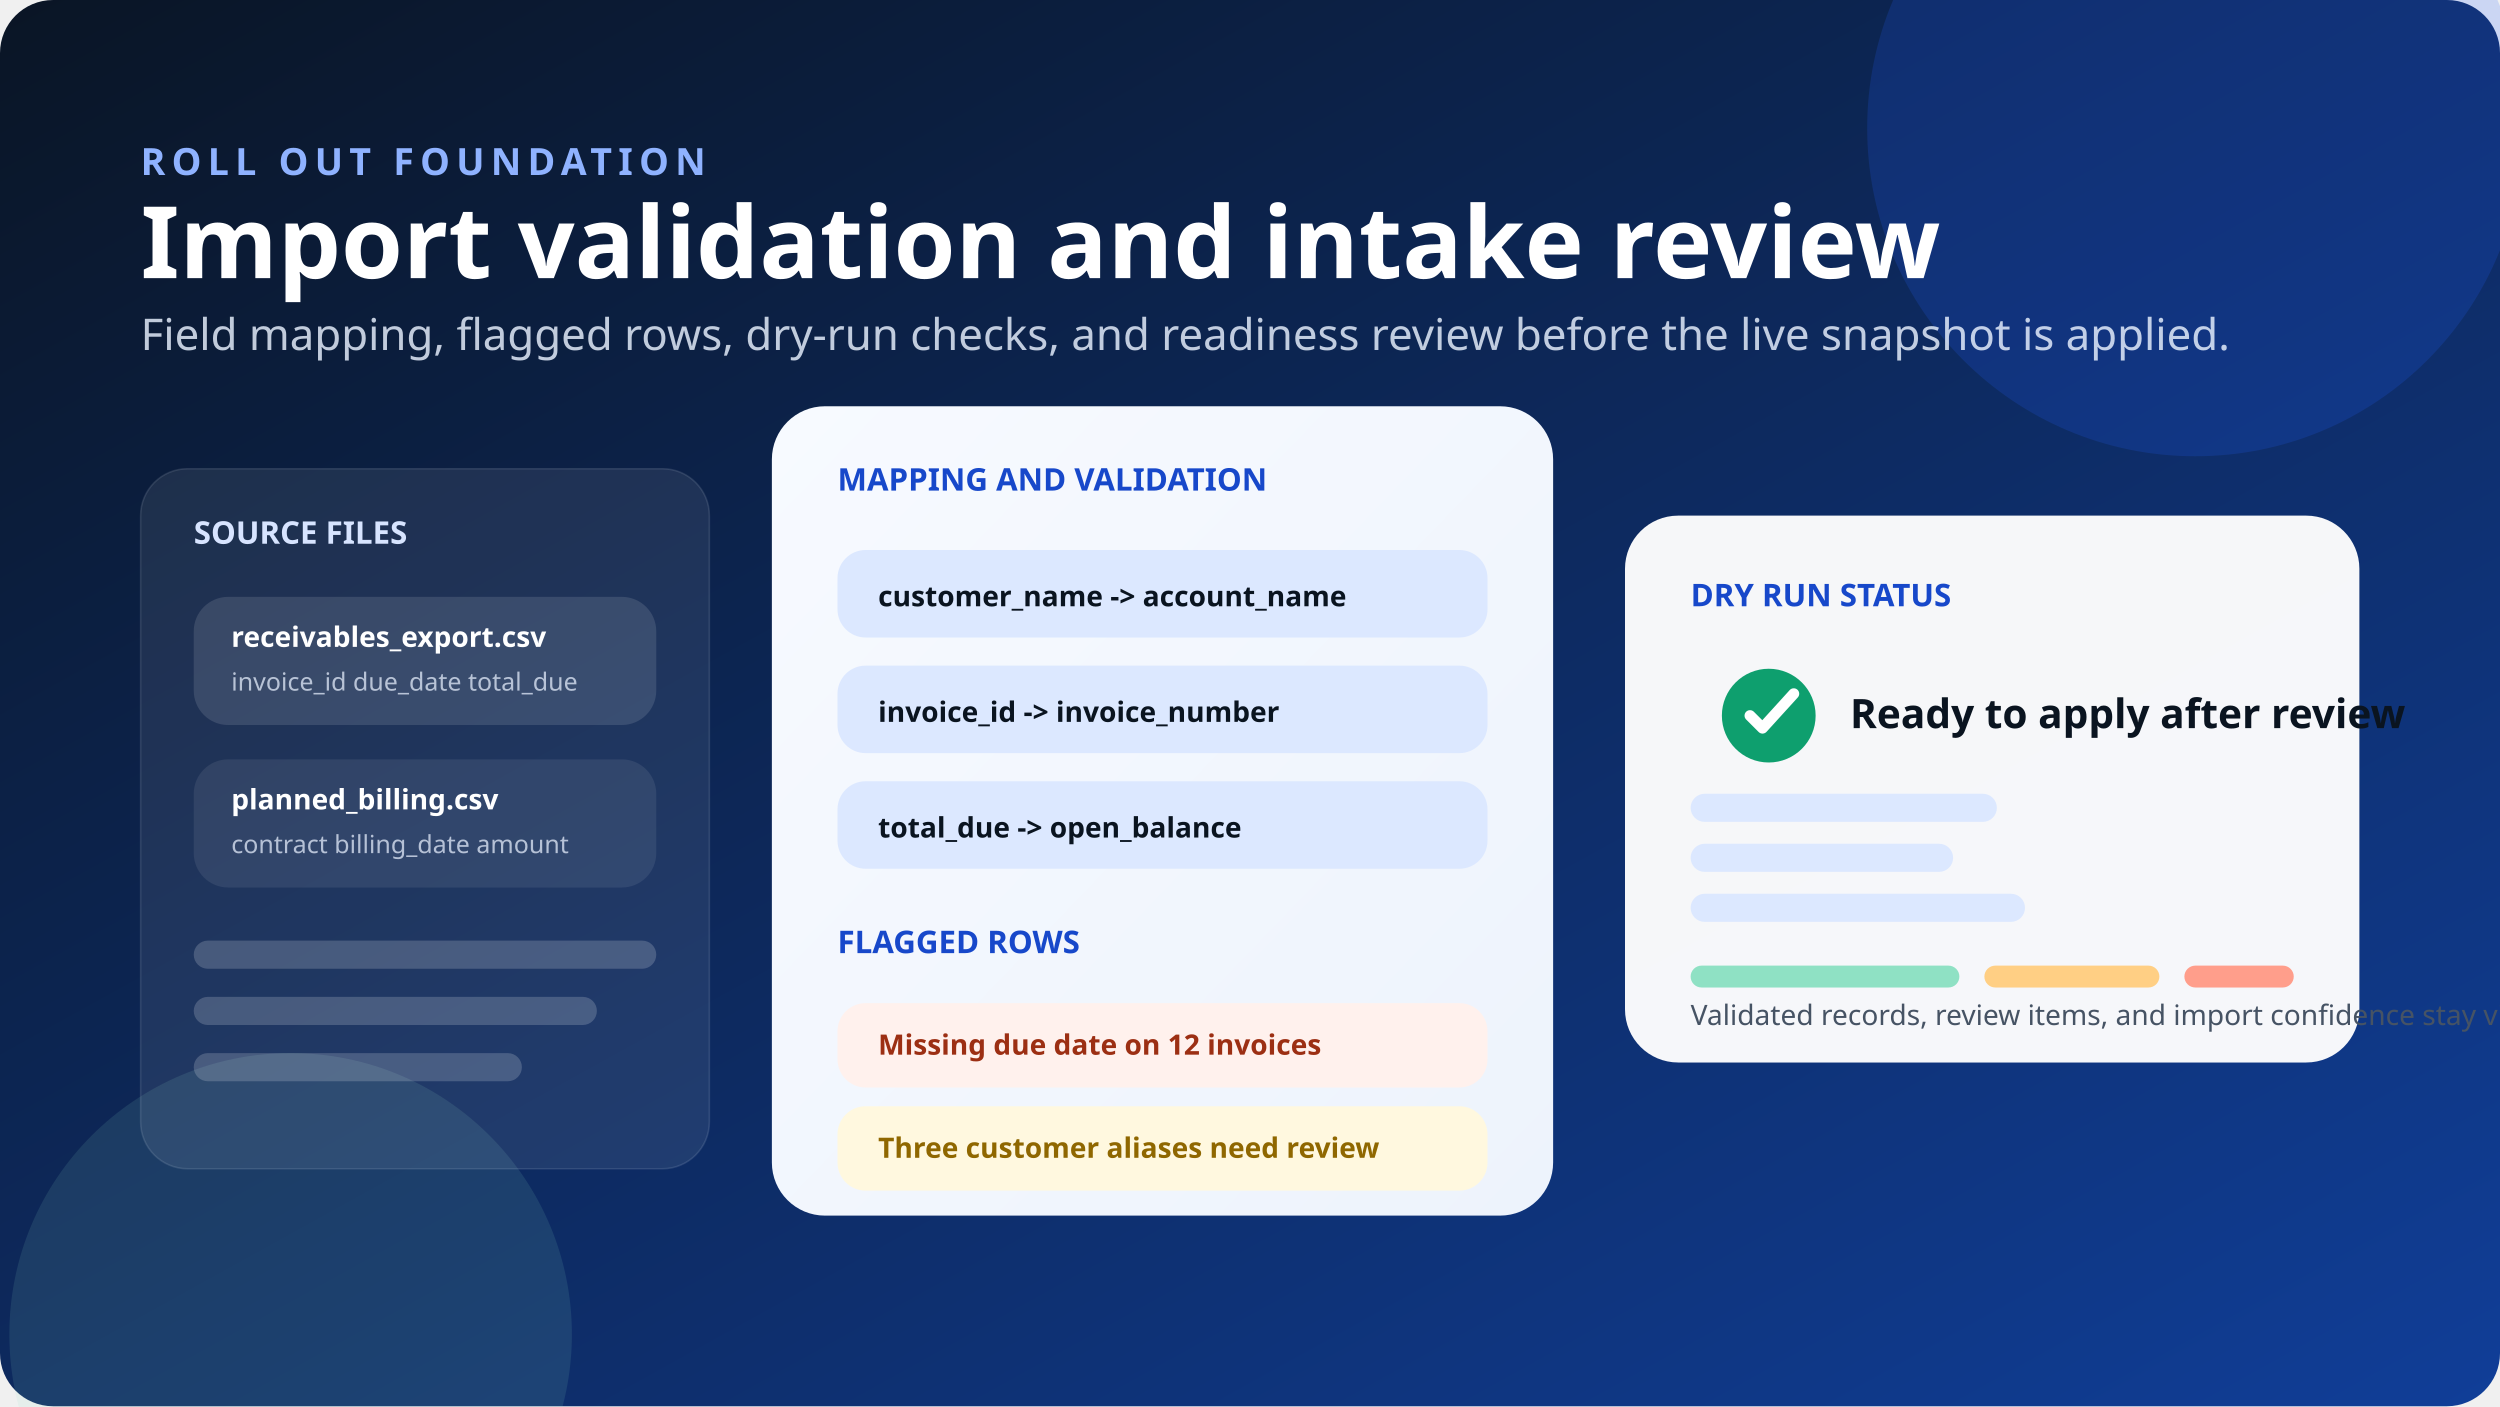
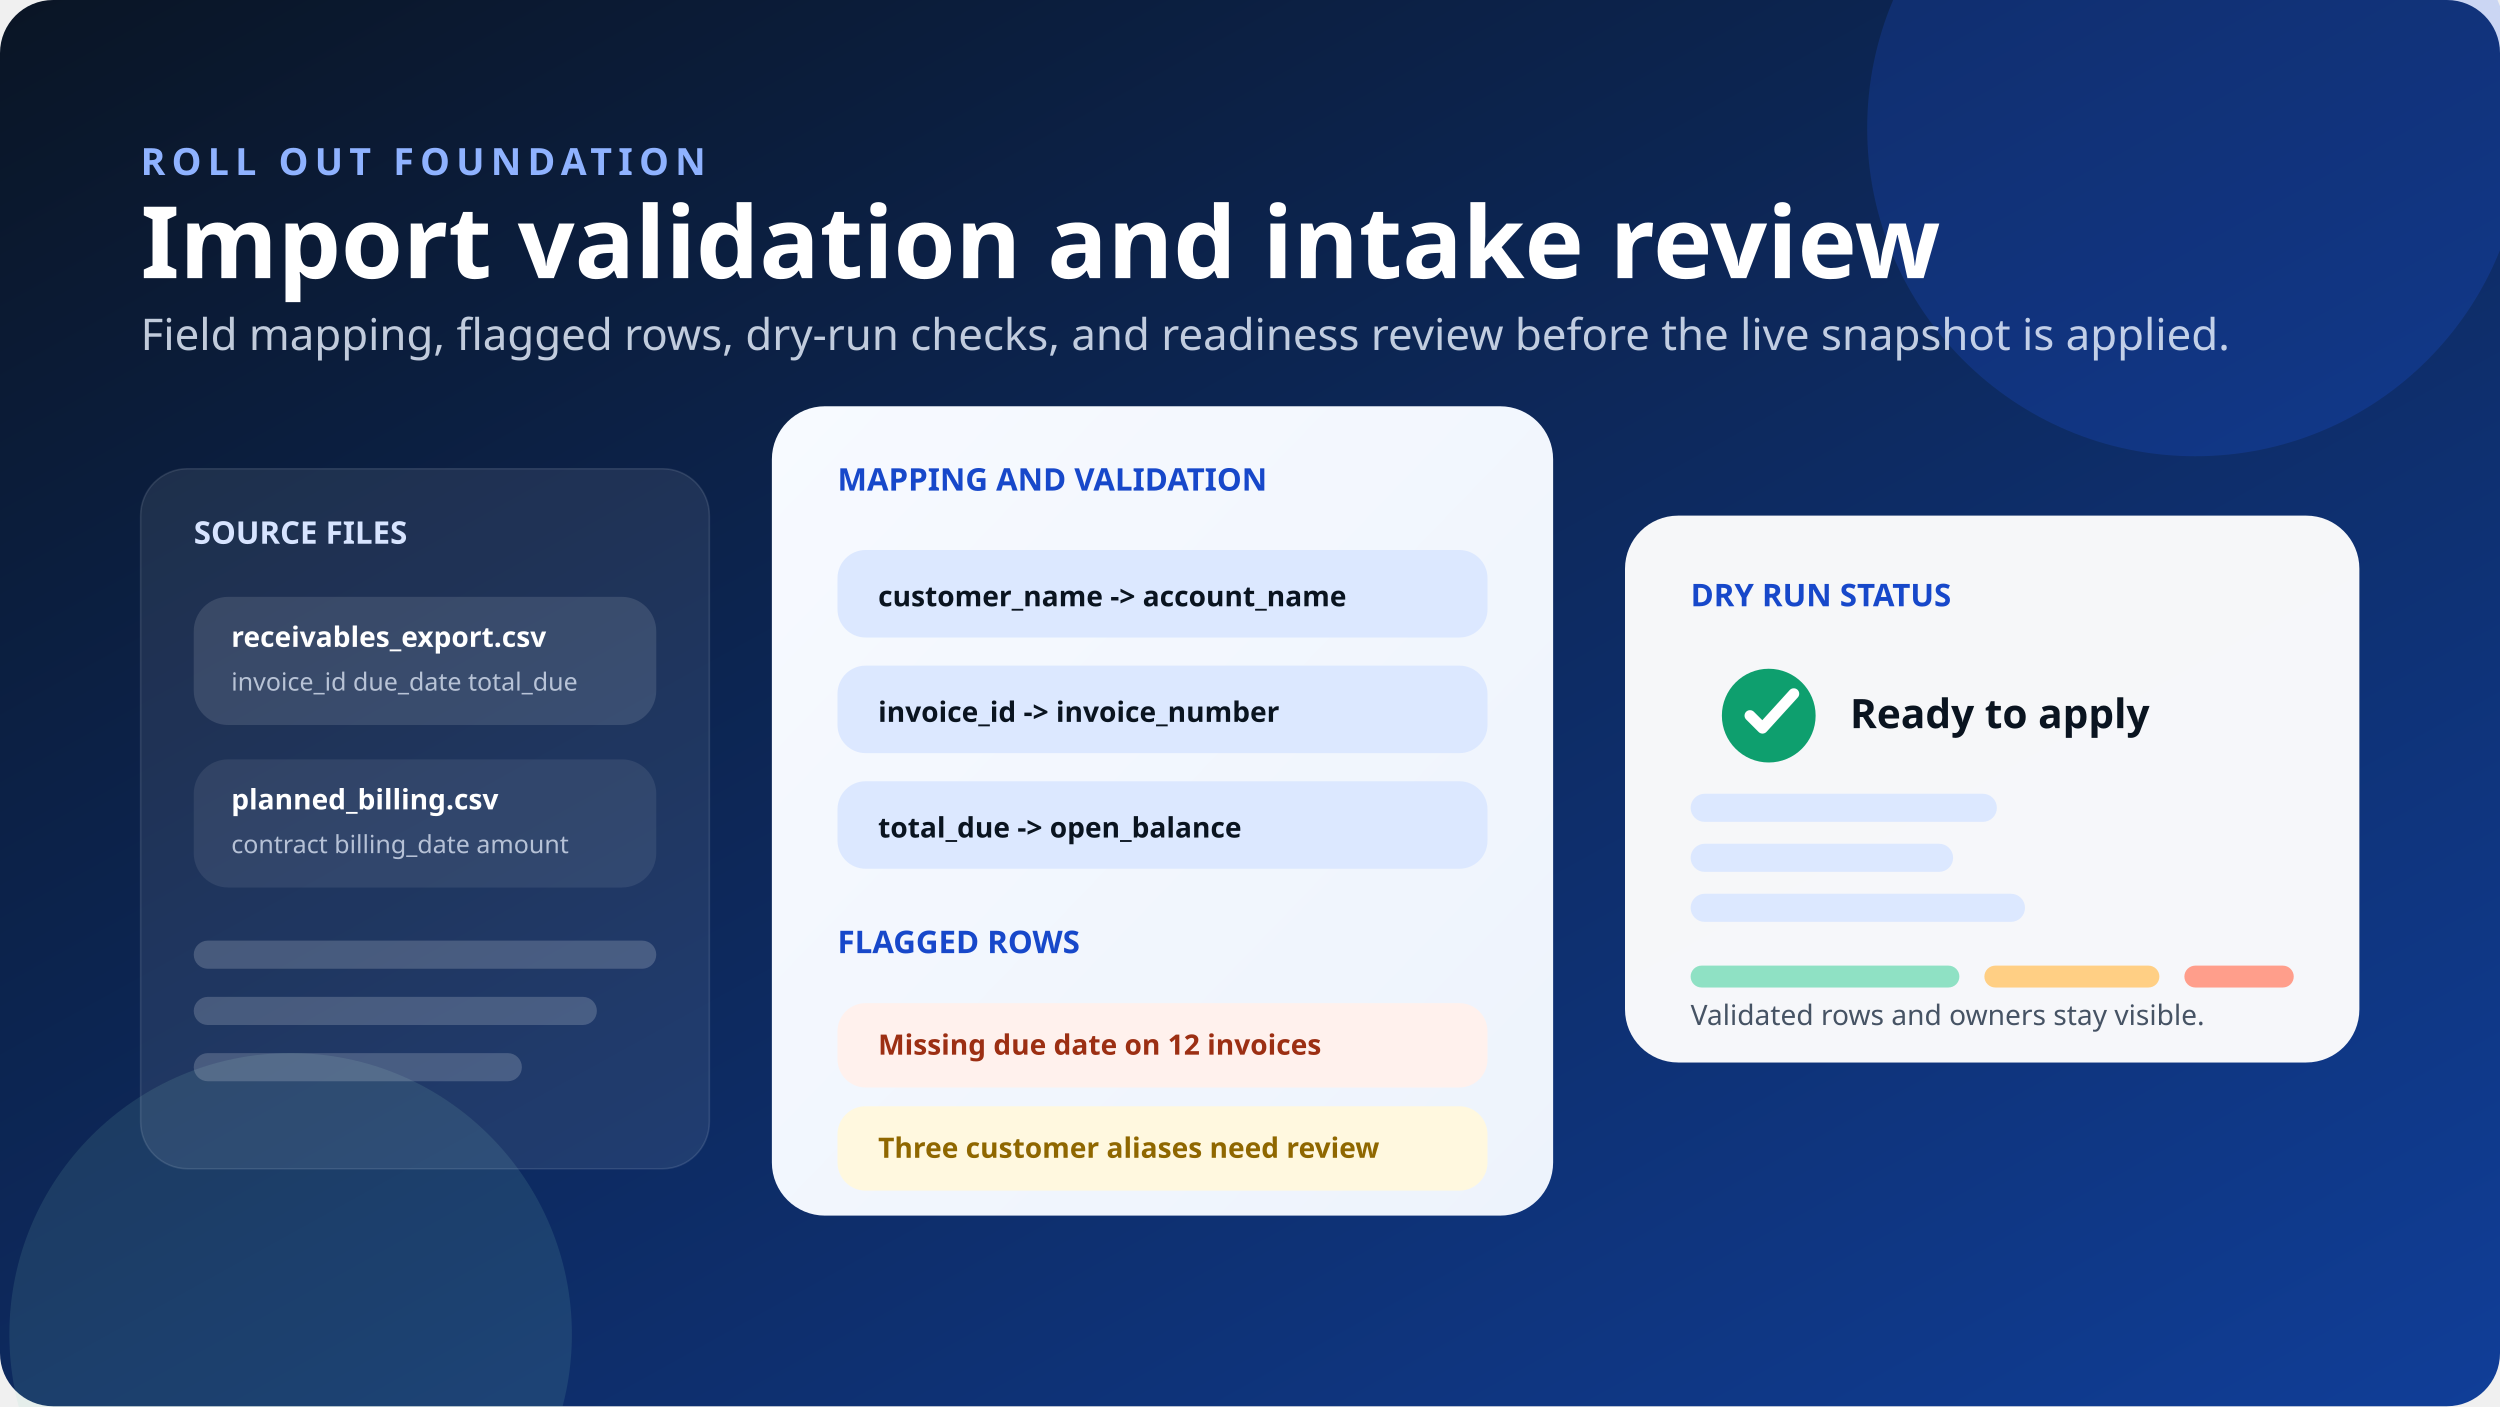
<svg xmlns="http://www.w3.org/2000/svg" viewBox="0 0 1600 900" width="1600" height="900" role="img" aria-labelledby="title desc">
  <defs>
    <linearGradient id="bg" x1="0" y1="0" x2="1" y2="1">
      <stop offset="0%" stop-color="#0a1525" />
      <stop offset="100%" stop-color="#103e98" />
    </linearGradient>
    <linearGradient id="surface" x1="0" y1="0" x2="1" y2="1">
      <stop offset="0%" stop-color="#f7faff" />
      <stop offset="100%" stop-color="#edf3fc" />
    </linearGradient>
  </defs>
  <rect width="1600" height="900" rx="34" fill="url(#bg)" />
  <circle cx="1405" cy="82" r="210" fill="#245fff" opacity="0.18" />
  <circle cx="186" cy="854" r="180" fill="#8fe1c4" opacity="0.12" />
  <text x="90" y="112" fill="#8fb2ff" font-family="Space Grotesk, Segoe UI, sans-serif" font-size="24" font-weight="700" letter-spacing="4">ROLL OUT FOUNDATION</text>
  <text x="90" y="178" fill="#ffffff" font-family="Space Grotesk, Segoe UI, sans-serif" font-size="64" font-weight="700">Import validation and intake review</text>
  <text x="90" y="224" fill="rgba(233,241,255,0.82)" font-family="Manrope, Segoe UI, sans-serif" font-size="28">Field mapping, flagged rows, dry-run checks, and readiness review before the live snapshot is applied.</text>
  <g transform="translate(90 300)">
    <rect width="364" height="448" rx="30" fill="rgba(255,255,255,0.08)" stroke="rgba(233,241,255,0.12)" />
    <text x="34" y="48" fill="#d7e4ff" font-family="Space Grotesk, Segoe UI, sans-serif" font-size="20" font-weight="700">SOURCE FILES</text>
    <rect x="34" y="82" width="296" height="82" rx="22" fill="rgba(255,255,255,0.12)" />
    <text x="58" y="114" fill="#ffffff" font-family="Manrope, Segoe UI, sans-serif" font-size="18" font-weight="700">receivables_export.csv</text>
    <text x="58" y="142" fill="rgba(233,241,255,0.72)" font-family="Manrope, Segoe UI, sans-serif" font-size="16">invoice_id   due_date   total_due</text>
    <rect x="34" y="186" width="296" height="82" rx="22" fill="rgba(255,255,255,0.08)" />
    <text x="58" y="218" fill="#ffffff" font-family="Manrope, Segoe UI, sans-serif" font-size="18" font-weight="700">planned_billing.csv</text>
    <text x="58" y="246" fill="rgba(233,241,255,0.72)" font-family="Manrope, Segoe UI, sans-serif" font-size="16">contract   billing_date   amount</text>
    <rect x="34" y="302" width="296" height="18" rx="9" fill="rgba(255,255,255,0.18)" />
    <rect x="34" y="338" width="258" height="18" rx="9" fill="rgba(255,255,255,0.18)" />
    <rect x="34" y="374" width="210" height="18" rx="9" fill="rgba(255,255,255,0.18)" />
  </g>
  <g transform="translate(494 260)">
    <rect width="500" height="518" rx="34" fill="url(#surface)" />
    <text x="42" y="54" fill="#1748ca" font-family="Space Grotesk, Segoe UI, sans-serif" font-size="20" font-weight="700">MAPPING AND VALIDATION</text>
    <rect x="42" y="92" width="416" height="56" rx="18" fill="#dce8ff" />
    <text x="68" y="128" fill="#0a1420" font-family="Manrope, Segoe UI, sans-serif" font-size="18" font-weight="700">customer_name -&gt; account_name</text>
    <rect x="42" y="166" width="416" height="56" rx="18" fill="#dce8ff" />
    <text x="68" y="202" fill="#0a1420" font-family="Manrope, Segoe UI, sans-serif" font-size="18" font-weight="700">invoice_id -&gt; invoice_number</text>
    <rect x="42" y="240" width="416" height="56" rx="18" fill="#dce8ff" />
    <text x="68" y="276" fill="#0a1420" font-family="Manrope, Segoe UI, sans-serif" font-size="18" font-weight="700">total_due -&gt; open_balance</text>
    <text x="42" y="350" fill="#1748ca" font-family="Space Grotesk, Segoe UI, sans-serif" font-size="20" font-weight="700">FLAGGED ROWS</text>
    <rect x="42" y="382" width="416" height="54" rx="18" fill="#fff1ed" />
    <text x="68" y="415" fill="#9c2f13" font-family="Manrope, Segoe UI, sans-serif" font-size="18" font-weight="700">Missing due date on 12 invoices</text>
    <rect x="42" y="448" width="416" height="54" rx="18" fill="#fff8df" />
    <text x="68" y="481" fill="#8f6700" font-family="Manrope, Segoe UI, sans-serif" font-size="18" font-weight="700">Three customer aliases need review</text>
  </g>
  <g transform="translate(1040 330)">
    <rect width="470" height="350" rx="34" fill="#ffffff" opacity="0.96" />
    <text x="42" y="58" fill="#1748ca" font-family="Space Grotesk, Segoe UI, sans-serif" font-size="20" font-weight="700">DRY RUN STATUS</text>
    <circle cx="92" cy="128" r="30" fill="#0e9f6e" />
    <path d="M80 128l8 8 20-22" fill="none" stroke="#fff" stroke-width="7" stroke-linecap="round" stroke-linejoin="round" />
-     <text x="144" y="136" fill="#0a1420" font-family="Manrope, Segoe UI, sans-serif" font-size="26" font-weight="700">Ready to apply after review</text>
+     <text x="144" y="136" fill="#0a1420" font-family="Manrope, Segoe UI, sans-serif" font-size="26" font-weight="700">Ready to apply</text>
    <rect x="42" y="178" width="196" height="18" rx="9" fill="#dce8ff" />
    <rect x="42" y="210" width="168" height="18" rx="9" fill="#dce8ff" />
    <rect x="42" y="242" width="214" height="18" rx="9" fill="#dce8ff" />
    <rect x="42" y="288" width="172" height="14" rx="7" fill="#8fe1c4" />
    <rect x="230" y="288" width="112" height="14" rx="7" fill="#ffcf84" />
    <rect x="358" y="288" width="70" height="14" rx="7" fill="#ff9e8b" />
-     <text x="42" y="326" fill="#465364" font-family="Manrope, Segoe UI, sans-serif" font-size="18">Validated records, review items, and import confidence stay visible before the portfolio updates.</text>
+     <text x="42" y="326" fill="#465364" font-family="Manrope, Segoe UI, sans-serif" font-size="18">Validated rows and owners stay visible.</text>
  </g>
</svg>
